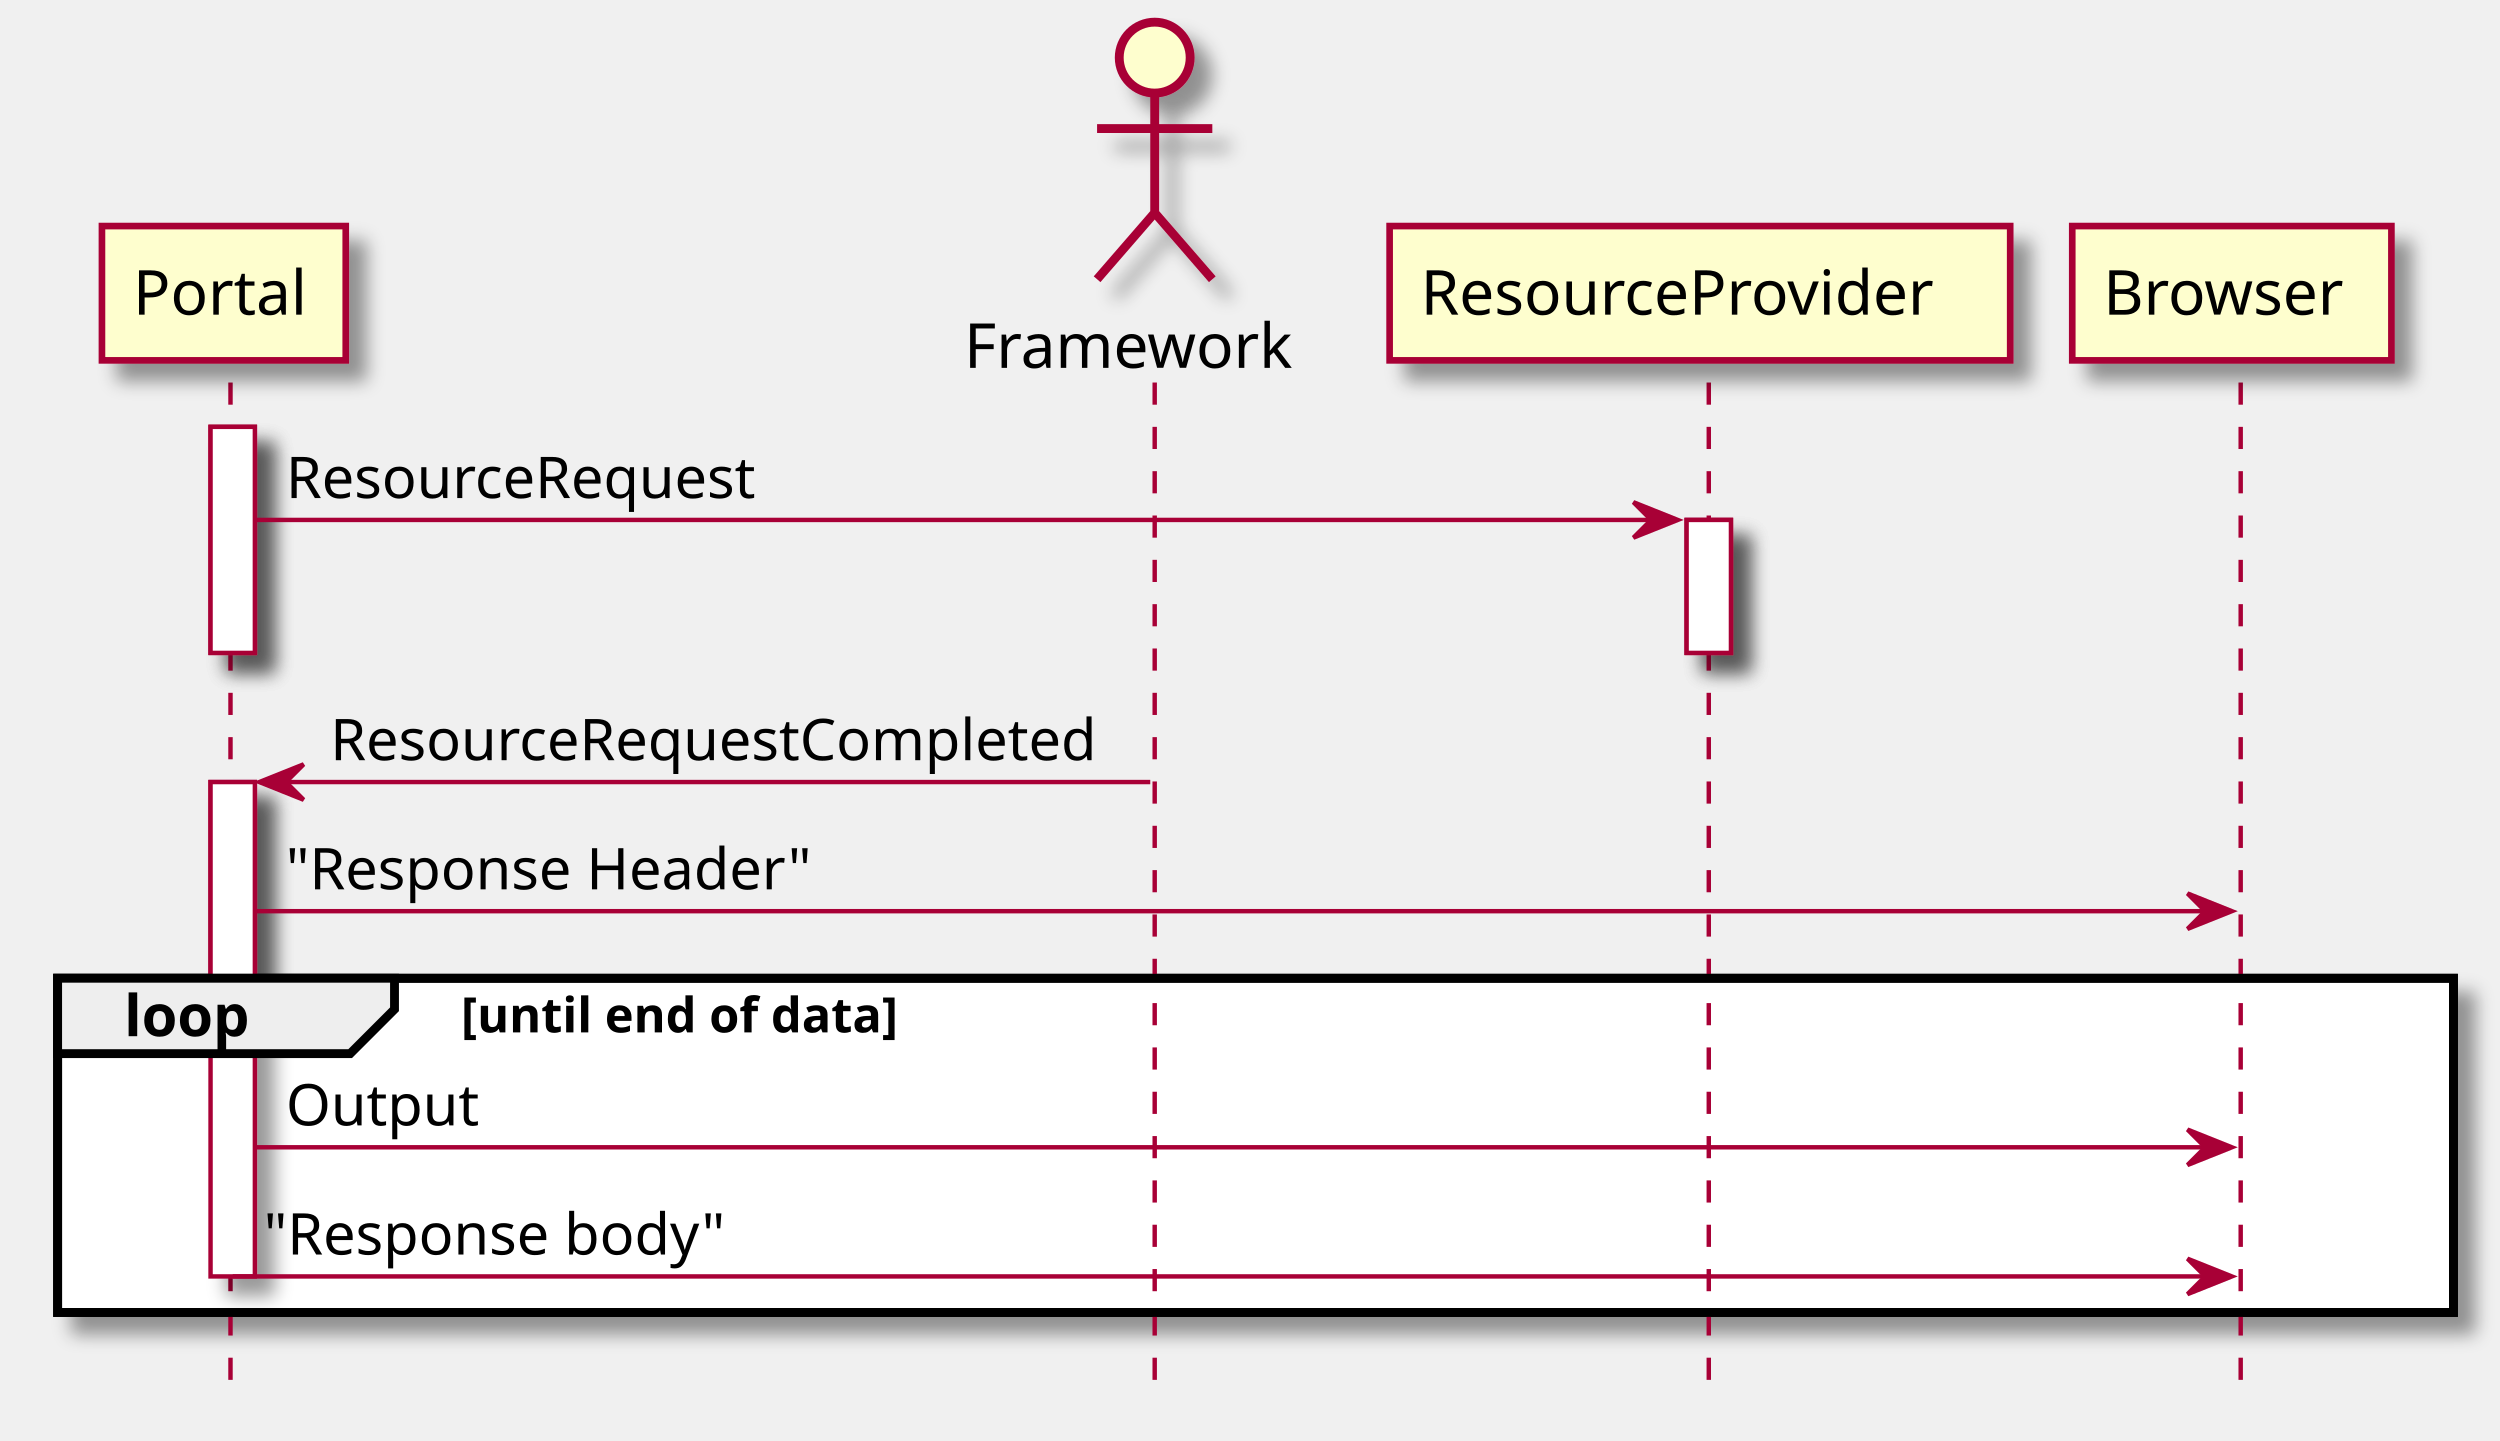
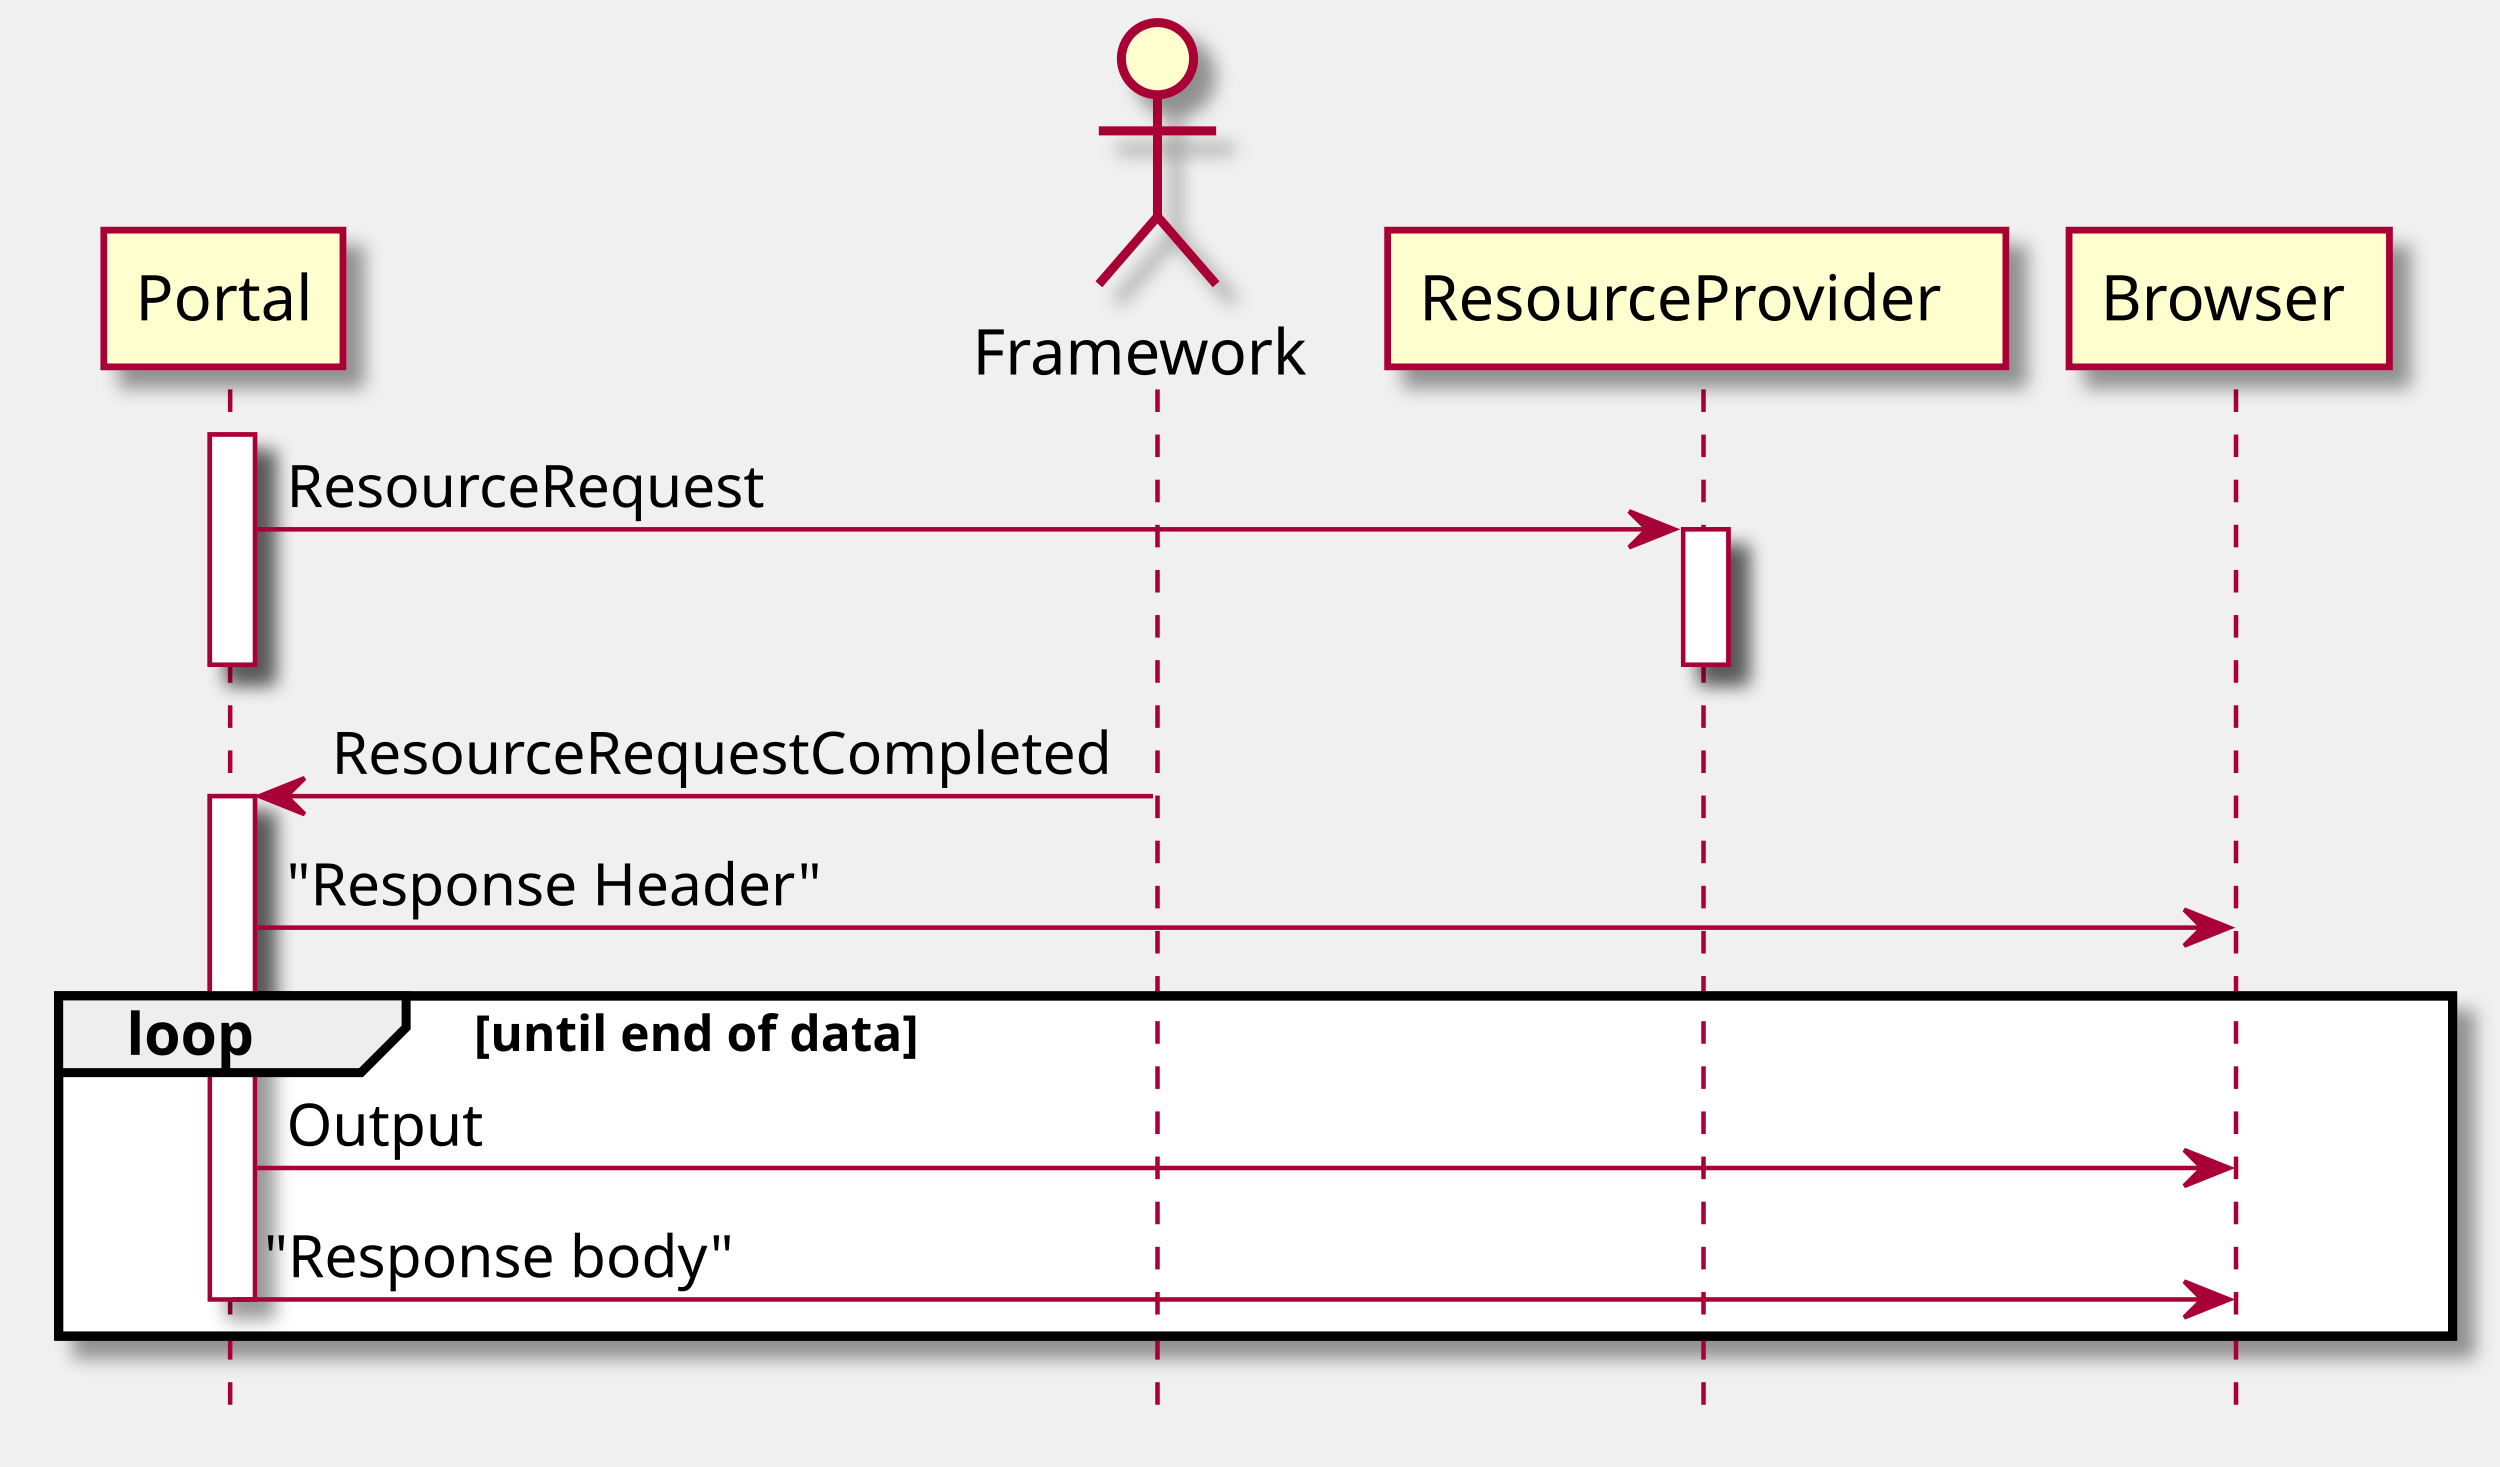
- <svg xmlns="http://www.w3.org/2000/svg" contentScriptType="application/ecmascript" contentStyleType="text/css" height="325px" preserveAspectRatio="none" style="width:564px;height:325px;" version="1.1" viewBox="0 0 564 325" width="564px" zoomAndPan="magnify">
+ <svg xmlns="http://www.w3.org/2000/svg" contentScriptType="application/ecmascript" contentStyleType="text/css" height="325px" preserveAspectRatio="none" style="width:554px;height:325px;" version="1.1" viewBox="0 0 554 325" width="554px" zoomAndPan="magnify">
  <defs>
    <filter height="300%" id="f719g79zcwfuq" width="300%" x="-1" y="-1">
      <feGaussianBlur result="blurOut" stdDeviation="2.0" />
      <feColorMatrix in="blurOut" result="blurOut2" type="matrix" values="0 0 0 0 0 0 0 0 0 0 0 0 0 0 0 0 0 0 .4 0" />
      <feOffset dx="4.0" dy="4.0" in="blurOut2" result="blurOut3" />
      <feBlend in="SourceGraphic" in2="blurOut3" mode="normal" />
    </filter>
  </defs>
  <g>
-     <rect fill="#FFFFFF" filter="url(#f719g79zcwfuq)" height="51" style="stroke: #A80036; stroke-width: 1.0;" width="10" x="47.5" y="96.297" />
-     <rect fill="#FFFFFF" filter="url(#f719g79zcwfuq)" height="111.531" style="stroke: #A80036; stroke-width: 1.0;" width="10" x="47.5" y="176.43" />
-     <rect fill="#FFFFFF" filter="url(#f719g79zcwfuq)" height="30" style="stroke: #A80036; stroke-width: 1.0;" width="10" x="380.5" y="117.297" />
-     <rect fill="#FFFFFF" filter="url(#f719g79zcwfuq)" height="75.398" style="stroke: #000000; stroke-width: 2.0;" width="540.5" x="13" y="220.695" />
-     <line style="stroke: #A80036; stroke-width: 1.0; stroke-dasharray: 5.0,5.0;" x1="52" x2="52" y1="86.297" y2="313.094" />
-     <line style="stroke: #A80036; stroke-width: 1.0; stroke-dasharray: 5.0,5.0;" x1="260.5" x2="260.5" y1="86.297" y2="313.094" />
-     <line style="stroke: #A80036; stroke-width: 1.0; stroke-dasharray: 5.0,5.0;" x1="385.5" x2="385.5" y1="86.297" y2="313.094" />
-     <line style="stroke: #A80036; stroke-width: 1.0; stroke-dasharray: 5.0,5.0;" x1="505.5" x2="505.5" y1="86.297" y2="313.094" />
-     <rect fill="#FEFECE" filter="url(#f719g79zcwfuq)" height="30.297" style="stroke: #A80036; stroke-width: 1.5;" width="55" x="23" y="51" />
-     <text fill="#000000" font-family="sans-serif" font-size="14" lengthAdjust="spacingAndGlyphs" textLength="41" x="30" y="70.995">Portal</text>
-     <text fill="#000000" font-family="sans-serif" font-size="14" lengthAdjust="spacingAndGlyphs" textLength="80" x="217.5" y="82.995">Framework</text>
-     <ellipse cx="260.5" cy="13" fill="#FEFECE" filter="url(#f719g79zcwfuq)" rx="8" ry="8" style="stroke: #A80036; stroke-width: 2.0;" />
-     <path d="M260.5,21 L260.5,48 M247.5,29 L273.5,29 M260.5,48 L247.5,63 M260.5,48 L273.5,63 " fill="#FEFECE" filter="url(#f719g79zcwfuq)" style="stroke: #A80036; stroke-width: 2.0;" />
-     <rect fill="#FEFECE" filter="url(#f719g79zcwfuq)" height="30.297" style="stroke: #A80036; stroke-width: 1.5;" width="140" x="313.5" y="51" />
-     <text fill="#000000" font-family="sans-serif" font-size="14" lengthAdjust="spacingAndGlyphs" textLength="126" x="320.5" y="70.995">ResourceProvider</text>
-     <rect fill="#FEFECE" filter="url(#f719g79zcwfuq)" height="30.297" style="stroke: #A80036; stroke-width: 1.5;" width="72" x="467.5" y="51" />
-     <text fill="#000000" font-family="sans-serif" font-size="14" lengthAdjust="spacingAndGlyphs" textLength="58" x="474.5" y="70.995">Browser</text>
-     <rect fill="#FFFFFF" filter="url(#f719g79zcwfuq)" height="51" style="stroke: #A80036; stroke-width: 1.0;" width="10" x="47.5" y="96.297" />
-     <rect fill="#FFFFFF" filter="url(#f719g79zcwfuq)" height="111.531" style="stroke: #A80036; stroke-width: 1.0;" width="10" x="47.5" y="176.43" />
-     <rect fill="#FFFFFF" filter="url(#f719g79zcwfuq)" height="30" style="stroke: #A80036; stroke-width: 1.0;" width="10" x="380.5" y="117.297" />
-     <polygon fill="#A80036" points="368.5,113.297,378.5,117.297,368.5,121.297,372.5,117.297" style="stroke: #A80036; stroke-width: 1.0;" />
-     <line style="stroke: #A80036; stroke-width: 1.0;" x1="57.5" x2="374.5" y1="117.297" y2="117.297" />
-     <text fill="#000000" font-family="sans-serif" font-size="13" lengthAdjust="spacingAndGlyphs" textLength="113" x="64.5" y="112.364">ResourceRequest</text>
-     <polygon fill="#A80036" points="68.5,172.43,58.5,176.43,68.5,180.43,64.5,176.43" style="stroke: #A80036; stroke-width: 1.0;" />
-     <line style="stroke: #A80036; stroke-width: 1.0;" x1="62.5" x2="259.5" y1="176.43" y2="176.43" />
-     <text fill="#000000" font-family="sans-serif" font-size="13" lengthAdjust="spacingAndGlyphs" textLength="184" x="74.5" y="171.497">ResourceRequestCompleted</text>
-     <polygon fill="#A80036" points="493.5,201.562,503.5,205.562,493.5,209.562,497.5,205.562" style="stroke: #A80036; stroke-width: 1.0;" />
-     <line style="stroke: #A80036; stroke-width: 1.0;" x1="57.5" x2="499.5" y1="205.562" y2="205.562" />
-     <text fill="#000000" font-family="sans-serif" font-size="13" lengthAdjust="spacingAndGlyphs" textLength="126" x="64.5" y="200.629">"Response Header"</text>
-     <rect fill="none" height="75.398" style="stroke: #000000; stroke-width: 2.0;" width="540.5" x="13" y="220.695" />
-     <polygon fill="#EEEEEE" points="13,220.695,89,220.695,89,227.695,79,237.695,13,237.695,13,220.695" style="stroke: #000000; stroke-width: 2.0;" />
-     <text fill="#000000" font-family="sans-serif" font-size="13" font-weight="bold" lengthAdjust="spacingAndGlyphs" textLength="31" x="28" y="233.762">loop</text>
-     <text fill="#000000" font-family="sans-serif" font-size="11" font-weight="bold" lengthAdjust="spacingAndGlyphs" textLength="114" x="104" y="232.906">[until end of data]</text>
-     <polygon fill="#A80036" points="493.5,254.828,503.5,258.828,493.5,262.828,497.5,258.828" style="stroke: #A80036; stroke-width: 1.0;" />
-     <line style="stroke: #A80036; stroke-width: 1.0;" x1="57.5" x2="499.5" y1="258.828" y2="258.828" />
-     <text fill="#000000" font-family="sans-serif" font-size="13" lengthAdjust="spacingAndGlyphs" textLength="44" x="64.5" y="253.895">Output</text>
-     <polygon fill="#A80036" points="493.5,283.961,503.5,287.961,493.5,291.961,497.5,287.961" style="stroke: #A80036; stroke-width: 1.0;" />
-     <line style="stroke: #A80036; stroke-width: 1.0;" x1="52.5" x2="499.5" y1="287.961" y2="287.961" />
-     <text fill="#000000" font-family="sans-serif" font-size="13" lengthAdjust="spacingAndGlyphs" textLength="111" x="59.5" y="283.028">"Response body"</text>
+     <rect fill="#FFFFFF" filter="url(#f719g79zcwfuq)" height="51" style="stroke: #A80036; stroke-width: 1.0;" width="10" x="46.5" y="96.297" />
+     <rect fill="#FFFFFF" filter="url(#f719g79zcwfuq)" height="111.531" style="stroke: #A80036; stroke-width: 1.0;" width="10" x="46.5" y="176.43" />
+     <rect fill="#FFFFFF" filter="url(#f719g79zcwfuq)" height="30" style="stroke: #A80036; stroke-width: 1.0;" width="10" x="373" y="117.297" />
+     <rect fill="#FFFFFF" filter="url(#f719g79zcwfuq)" height="75.398" style="stroke: #000000; stroke-width: 2.0;" width="530.5" x="13" y="220.695" />
+     <line style="stroke: #A80036; stroke-width: 1.0; stroke-dasharray: 5.0,5.0;" x1="51" x2="51" y1="86.297" y2="313.094" />
+     <line style="stroke: #A80036; stroke-width: 1.0; stroke-dasharray: 5.0,5.0;" x1="256.5" x2="256.5" y1="86.297" y2="313.094" />
+     <line style="stroke: #A80036; stroke-width: 1.0; stroke-dasharray: 5.0,5.0;" x1="377.5" x2="377.5" y1="86.297" y2="313.094" />
+     <line style="stroke: #A80036; stroke-width: 1.0; stroke-dasharray: 5.0,5.0;" x1="495.5" x2="495.5" y1="86.297" y2="313.094" />
+     <rect fill="#FEFECE" filter="url(#f719g79zcwfuq)" height="30.297" style="stroke: #A80036; stroke-width: 1.5;" width="53" x="23" y="51" />
+     <text fill="#000000" font-family="sans-serif" font-size="14" lengthAdjust="spacingAndGlyphs" textLength="39" x="30" y="70.995">Portal</text>
+     <text fill="#000000" font-family="sans-serif" font-size="14" lengthAdjust="spacingAndGlyphs" textLength="76" x="215.5" y="82.995">Framework</text>
+     <ellipse cx="256.5" cy="13" fill="#FEFECE" filter="url(#f719g79zcwfuq)" rx="8" ry="8" style="stroke: #A80036; stroke-width: 2.0;" />
+     <path d="M256.5,21 L256.5,48 M243.5,29 L269.5,29 M256.5,48 L243.5,63 M256.5,48 L269.5,63 " fill="#FEFECE" filter="url(#f719g79zcwfuq)" style="stroke: #A80036; stroke-width: 2.0;" />
+     <rect fill="#FEFECE" filter="url(#f719g79zcwfuq)" height="30.297" style="stroke: #A80036; stroke-width: 1.5;" width="137" x="307.5" y="51" />
+     <text fill="#000000" font-family="sans-serif" font-size="14" lengthAdjust="spacingAndGlyphs" textLength="123" x="314.5" y="70.995">ResourceProvider</text>
+     <rect fill="#FEFECE" filter="url(#f719g79zcwfuq)" height="30.297" style="stroke: #A80036; stroke-width: 1.5;" width="71" x="458.5" y="51" />
+     <text fill="#000000" font-family="sans-serif" font-size="14" lengthAdjust="spacingAndGlyphs" textLength="57" x="465.5" y="70.995">Browser</text>
+     <rect fill="#FFFFFF" filter="url(#f719g79zcwfuq)" height="51" style="stroke: #A80036; stroke-width: 1.0;" width="10" x="46.5" y="96.297" />
+     <rect fill="#FFFFFF" filter="url(#f719g79zcwfuq)" height="111.531" style="stroke: #A80036; stroke-width: 1.0;" width="10" x="46.5" y="176.43" />
+     <rect fill="#FFFFFF" filter="url(#f719g79zcwfuq)" height="30" style="stroke: #A80036; stroke-width: 1.0;" width="10" x="373" y="117.297" />
+     <polygon fill="#A80036" points="361,113.297,371,117.297,361,121.297,365,117.297" style="stroke: #A80036; stroke-width: 1.0;" />
+     <line style="stroke: #A80036; stroke-width: 1.0;" x1="56.5" x2="367" y1="117.297" y2="117.297" />
+     <text fill="#000000" font-family="sans-serif" font-size="13" lengthAdjust="spacingAndGlyphs" textLength="111" x="63.5" y="112.364">ResourceRequest</text>
+     <polygon fill="#A80036" points="67.5,172.43,57.5,176.43,67.5,180.43,63.5,176.43" style="stroke: #A80036; stroke-width: 1.0;" />
+     <line style="stroke: #A80036; stroke-width: 1.0;" x1="61.5" x2="255.5" y1="176.43" y2="176.43" />
+     <text fill="#000000" font-family="sans-serif" font-size="13" lengthAdjust="spacingAndGlyphs" textLength="181" x="73.5" y="171.497">ResourceRequestCompleted</text>
+     <polygon fill="#A80036" points="484,201.562,494,205.562,484,209.562,488,205.562" style="stroke: #A80036; stroke-width: 1.0;" />
+     <line style="stroke: #A80036; stroke-width: 1.0;" x1="56.5" x2="490" y1="205.562" y2="205.562" />
+     <text fill="#000000" font-family="sans-serif" font-size="13" lengthAdjust="spacingAndGlyphs" textLength="123" x="63.5" y="200.629">"Response Header"</text>
+     <rect fill="none" height="75.398" style="stroke: #000000; stroke-width: 2.0;" width="530.5" x="13" y="220.695" />
+     <polygon fill="#EEEEEE" points="13,220.695,90,220.695,90,227.695,80,237.695,13,237.695,13,220.695" style="stroke: #000000; stroke-width: 2.0;" />
+     <text fill="#000000" font-family="sans-serif" font-size="13" font-weight="bold" lengthAdjust="spacingAndGlyphs" textLength="32" x="28" y="233.762">loop</text>
+     <text fill="#000000" font-family="sans-serif" font-size="11" font-weight="bold" lengthAdjust="spacingAndGlyphs" textLength="117" x="105" y="232.906">[until end of data]</text>
+     <polygon fill="#A80036" points="484,254.828,494,258.828,484,262.828,488,258.828" style="stroke: #A80036; stroke-width: 1.0;" />
+     <line style="stroke: #A80036; stroke-width: 1.0;" x1="56.5" x2="490" y1="258.828" y2="258.828" />
+     <text fill="#000000" font-family="sans-serif" font-size="13" lengthAdjust="spacingAndGlyphs" textLength="44" x="63.5" y="253.895">Output</text>
+     <polygon fill="#A80036" points="484,283.961,494,287.961,484,291.961,488,287.961" style="stroke: #A80036; stroke-width: 1.0;" />
+     <line style="stroke: #A80036; stroke-width: 1.0;" x1="51.5" x2="490" y1="287.961" y2="287.961" />
+     <text fill="#000000" font-family="sans-serif" font-size="13" lengthAdjust="spacingAndGlyphs" textLength="107" x="58.5" y="283.028">"Response body"</text>
  </g>
</svg>
